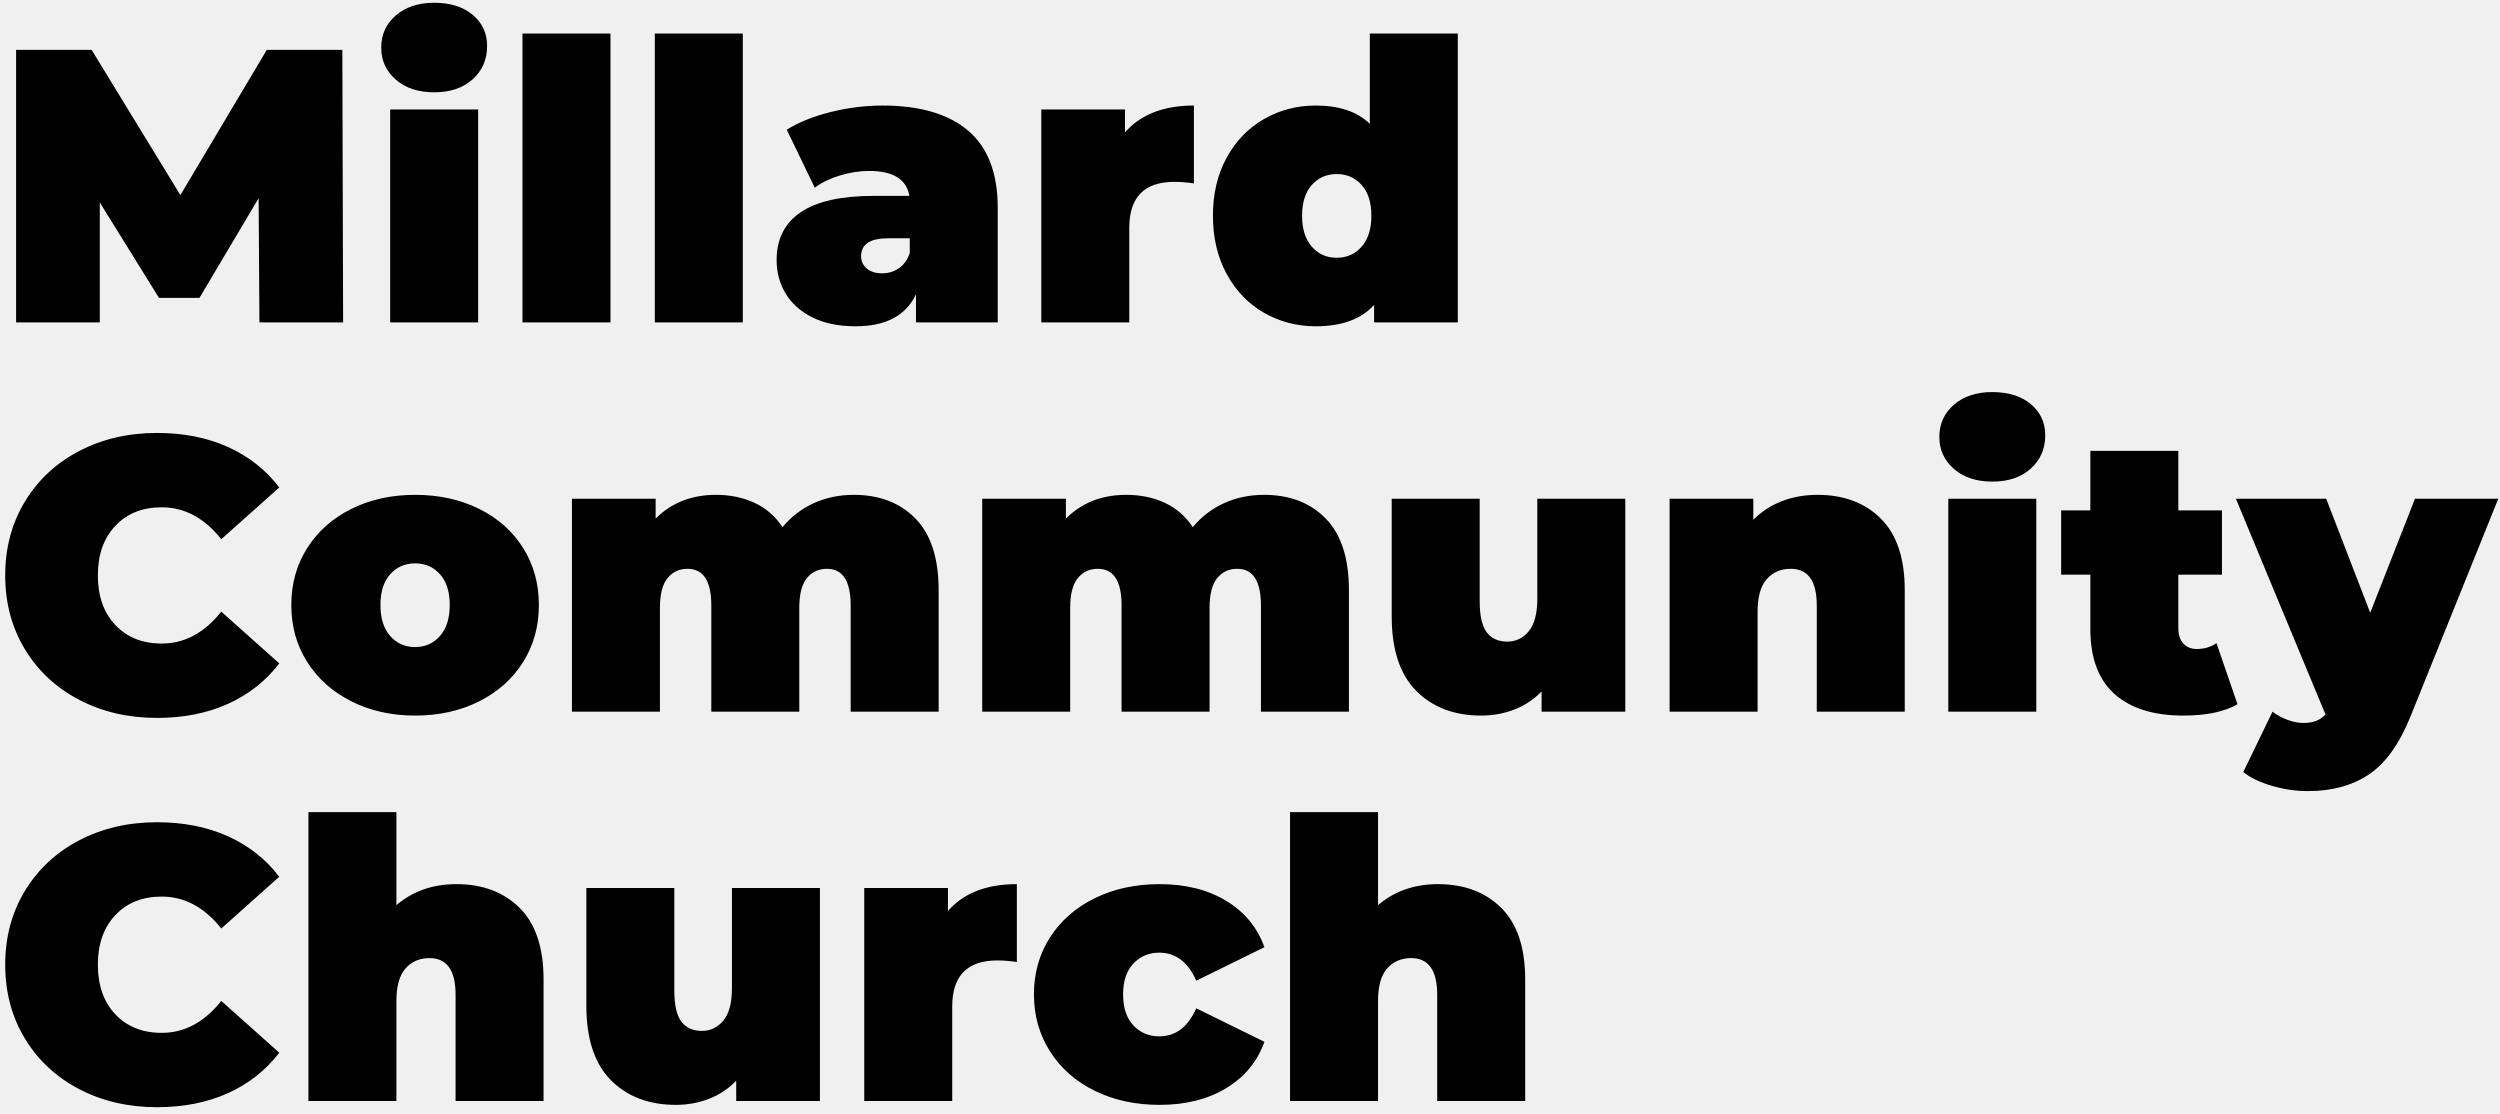
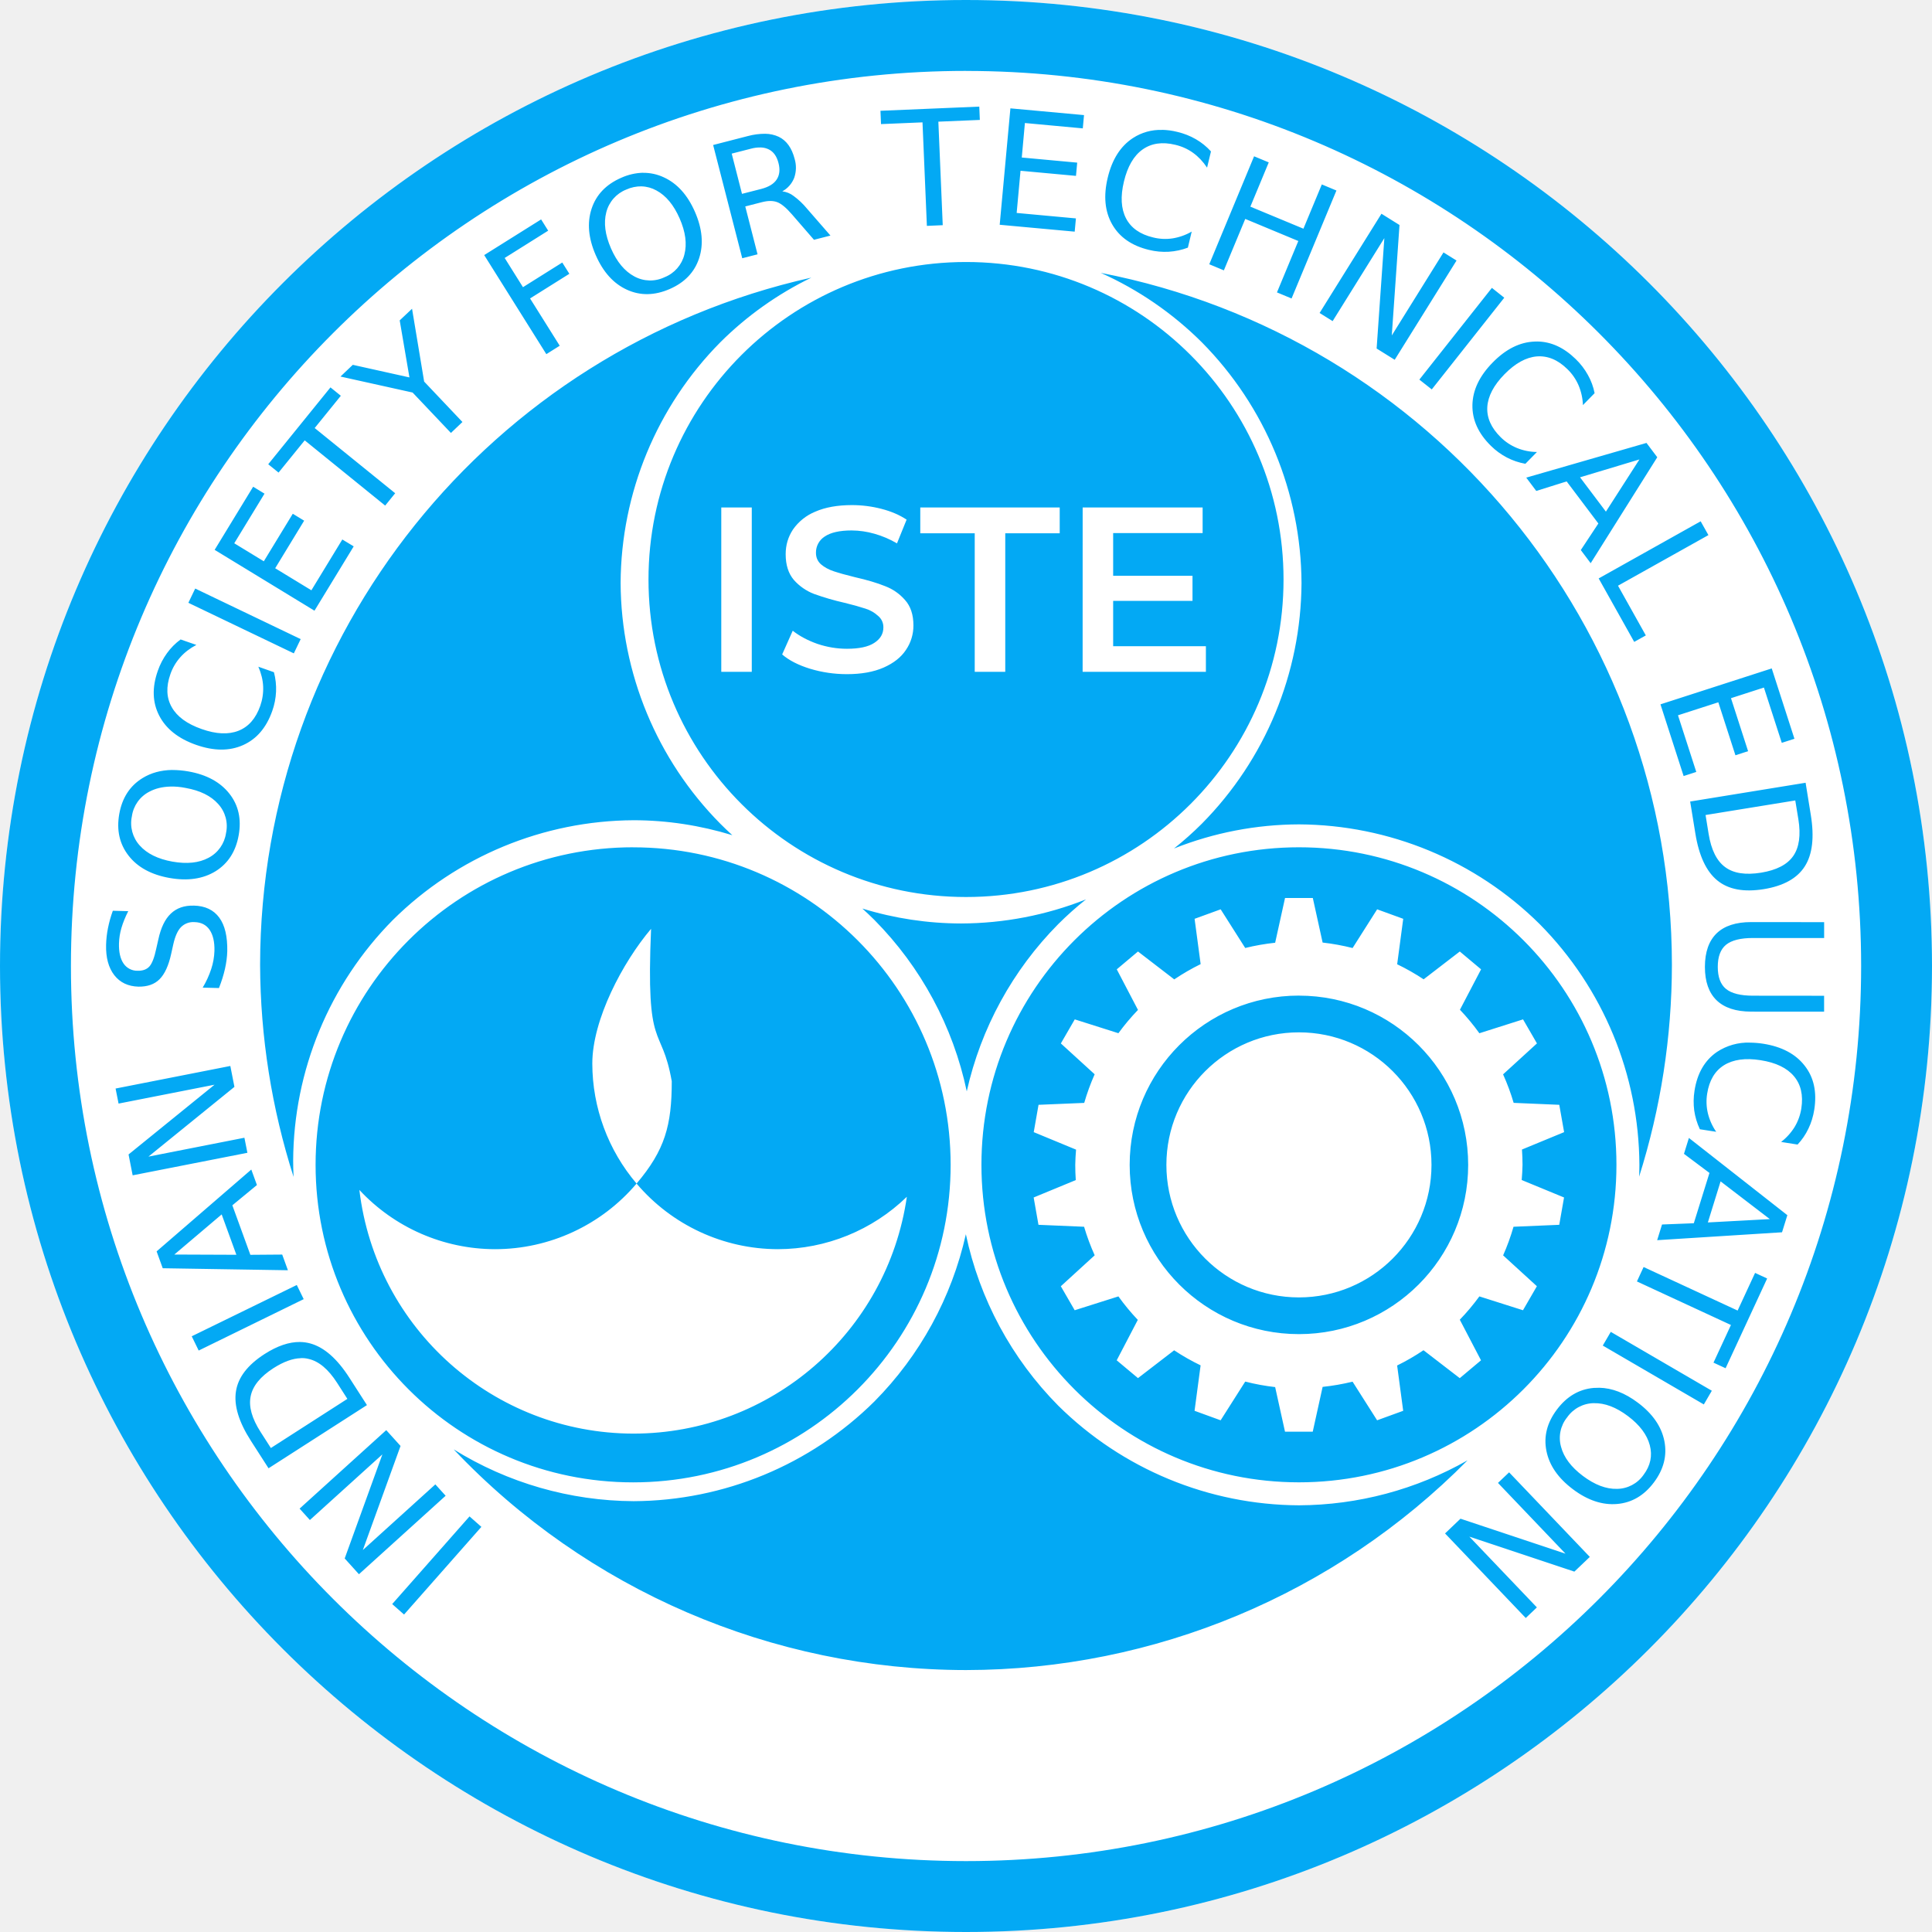
- <svg xmlns="http://www.w3.org/2000/svg" width="411px" height="183px" viewBox="0 0 411 183" version="1.1">
-   <g id="Elements" stroke="none" stroke-width="1" fill="none" fill-rule="evenodd">
-     <path d="M16.408,53 L16.408,33.288 L26.136,48.968 L32.792,48.968 L42.52,32.584 L42.648,53 L56.408,53 L56.28,8.2 L43.864,8.2 L29.656,32.072 L15.064,8.2 L2.648,8.2 L2.648,53 L16.408,53 Z M71.377,15.176 C74.022,15.176 76.134,14.461 77.713,13.032 C79.292,11.603 80.081,9.779 80.081,7.56 C80.081,5.469 79.292,3.763 77.713,2.44 C76.134,1.117 74.022,0.456 71.377,0.456 C68.774,0.456 66.673,1.149 65.073,2.536 C63.473,3.923 62.673,5.683 62.673,7.816 C62.673,9.949 63.473,11.709 65.073,13.096 C66.673,14.483 68.774,15.176 71.377,15.176 Z M78.609,53 L78.609,17.992 L64.145,17.992 L64.145,53 L78.609,53 Z M100.362,53 L100.362,5.512 L85.898,5.512 L85.898,53 L100.362,53 Z M122.115,53 L122.115,5.512 L107.651,5.512 L107.651,53 L122.115,53 Z M140.668,53.64 C145.617,53.64 148.924,51.891 150.588,48.392 L150.588,48.392 L150.588,53 L164.028,53 L164.028,34.184 C164.028,28.467 162.406,24.232 159.164,21.48 C155.921,18.728 151.228,17.352 145.084,17.352 C142.268,17.352 139.441,17.704 136.604,18.408 C133.766,19.112 131.345,20.083 129.34,21.32 L129.34,21.32 L133.948,30.856 C135.1,30.003 136.486,29.331 138.108,28.84 C139.729,28.349 141.329,28.104 142.908,28.104 C146.833,28.104 149.03,29.469 149.5,32.2 L149.5,32.2 L143.676,32.2 C138.3,32.2 134.289,33.096 131.644,34.888 C128.998,36.68 127.676,39.304 127.676,42.76 C127.676,44.808 128.177,46.653 129.18,48.296 C130.182,49.939 131.654,51.24 133.596,52.2 C135.537,53.16 137.894,53.64 140.668,53.64 Z M145.02,44.936 C143.953,44.936 143.11,44.669 142.492,44.136 C141.873,43.603 141.564,42.931 141.564,42.12 C141.564,40.157 143.036,39.176 145.98,39.176 L145.98,39.176 L149.564,39.176 L149.564,41.608 C149.18,42.717 148.582,43.549 147.772,44.104 C146.961,44.659 146.044,44.936 145.02,44.936 Z M185.652,53 L185.652,37.448 C185.652,32.413 188.127,29.896 193.076,29.896 C194.058,29.896 195.124,29.981 196.276,30.152 L196.276,30.152 L196.276,17.352 C191.284,17.352 187.508,18.824 184.948,21.768 L184.948,21.768 L184.948,17.992 L171.188,17.992 L171.188,53 L185.652,53 Z M216.301,53.64 C220.611,53.64 223.811,52.467 225.901,50.12 L225.901,50.12 L225.901,53 L239.661,53 L239.661,5.512 L225.197,5.512 L225.197,20.36 C223.149,18.355 220.184,17.352 216.301,17.352 C213.229,17.352 210.403,18.088 207.821,19.56 C205.24,21.032 203.192,23.144 201.677,25.896 C200.163,28.648 199.405,31.837 199.405,35.464 C199.405,39.091 200.163,42.291 201.677,45.064 C203.192,47.837 205.24,49.96 207.821,51.432 C210.403,52.904 213.229,53.64 216.301,53.64 Z M219.757,42.376 C218.093,42.376 216.728,41.768 215.661,40.552 C214.595,39.336 214.061,37.64 214.061,35.464 C214.061,33.288 214.595,31.603 215.661,30.408 C216.728,29.213 218.093,28.616 219.757,28.616 C221.421,28.616 222.787,29.213 223.853,30.408 C224.92,31.603 225.453,33.288 225.453,35.464 C225.453,37.64 224.92,39.336 223.853,40.552 C222.787,41.768 221.421,42.376 219.757,42.376 Z M25.816,118.024 C30.168,118.024 34.051,117.256 37.464,115.72 C40.877,114.184 43.693,111.965 45.912,109.064 L45.912,109.064 L36.376,100.552 C33.603,104.051 30.339,105.8 26.584,105.8 C23.427,105.8 20.888,104.787 18.968,102.76 C17.048,100.733 16.088,98.013 16.088,94.6 C16.088,91.187 17.048,88.467 18.968,86.44 C20.888,84.413 23.427,83.4 26.584,83.4 C30.339,83.4 33.603,85.149 36.376,88.648 L36.376,88.648 L45.912,80.136 C43.693,77.235 40.877,75.016 37.464,73.48 C34.051,71.944 30.168,71.176 25.816,71.176 C21.08,71.176 16.813,72.168 13.016,74.152 C9.219,76.136 6.243,78.909 4.088,82.472 C1.933,86.035 0.856,90.077 0.856,94.6 C0.856,99.123 1.933,103.165 4.088,106.728 C6.243,110.291 9.219,113.064 13.016,115.048 C16.813,117.032 21.08,118.024 25.816,118.024 Z M68.241,117.64 C72.166,117.64 75.676,116.861 78.769,115.304 C81.862,113.747 84.273,111.592 86.001,108.84 C87.729,106.088 88.593,102.963 88.593,99.464 C88.593,95.965 87.729,92.84 86.001,90.088 C84.273,87.336 81.862,85.192 78.769,83.656 C75.676,82.12 72.166,81.352 68.241,81.352 C64.358,81.352 60.87,82.12 57.777,83.656 C54.684,85.192 52.262,87.336 50.513,90.088 C48.764,92.84 47.889,95.965 47.889,99.464 C47.889,102.963 48.764,106.088 50.513,108.84 C52.262,111.592 54.684,113.747 57.777,115.304 C60.87,116.861 64.358,117.64 68.241,117.64 Z M68.241,106.376 C66.577,106.376 65.212,105.768 64.145,104.552 C63.078,103.336 62.545,101.64 62.545,99.464 C62.545,97.288 63.078,95.603 64.145,94.408 C65.212,93.213 66.577,92.616 68.241,92.616 C69.905,92.616 71.27,93.213 72.337,94.408 C73.404,95.603 73.937,97.288 73.937,99.464 C73.937,101.64 73.404,103.336 72.337,104.552 C71.27,105.768 69.905,106.376 68.241,106.376 Z M108.49,117 L108.49,99.912 C108.49,97.693 108.906,96.072 109.738,95.048 C110.57,94.024 111.668,93.512 113.034,93.512 C115.636,93.512 116.938,95.517 116.938,99.528 L116.938,99.528 L116.938,117 L131.402,117 L131.402,99.912 C131.402,97.693 131.818,96.072 132.65,95.048 C133.482,94.024 134.58,93.512 135.946,93.512 C138.548,93.512 139.85,95.517 139.85,99.528 L139.85,99.528 L139.85,117 L154.314,117 L154.314,97.032 C154.314,91.784 153.044,87.859 150.506,85.256 C147.967,82.653 144.586,81.352 140.362,81.352 C137.972,81.352 135.775,81.811 133.77,82.728 C131.764,83.645 130.058,84.957 128.65,86.664 C127.455,84.872 125.919,83.539 124.042,82.664 C122.164,81.789 120.052,81.352 117.706,81.352 C113.695,81.352 110.388,82.653 107.786,85.256 L107.786,85.256 L107.786,81.992 L94.026,81.992 L94.026,117 L108.49,117 Z M175.939,117 L175.939,99.912 C175.939,97.693 176.355,96.072 177.187,95.048 C178.019,94.024 179.117,93.512 180.483,93.512 C183.085,93.512 184.387,95.517 184.387,99.528 L184.387,99.528 L184.387,117 L198.851,117 L198.851,99.912 C198.851,97.693 199.267,96.072 200.099,95.048 C200.931,94.024 202.029,93.512 203.395,93.512 C205.997,93.512 207.299,95.517 207.299,99.528 L207.299,99.528 L207.299,117 L221.763,117 L221.763,97.032 C221.763,91.784 220.493,87.859 217.955,85.256 C215.416,82.653 212.035,81.352 207.811,81.352 C205.421,81.352 203.224,81.811 201.219,82.728 C199.213,83.645 197.507,84.957 196.099,86.664 C194.904,84.872 193.368,83.539 191.491,82.664 C189.613,81.789 187.501,81.352 185.155,81.352 C181.144,81.352 177.837,82.653 175.235,85.256 L175.235,85.256 L175.235,81.992 L161.475,81.992 L161.475,117 L175.939,117 Z M243.516,117.64 C245.436,117.64 247.249,117.309 248.956,116.648 C250.662,115.987 252.156,114.995 253.436,113.672 L253.436,113.672 L253.436,117 L267.196,117 L267.196,81.992 L252.732,81.992 L252.732,98.44 C252.732,100.872 252.262,102.653 251.324,103.784 C250.385,104.915 249.212,105.48 247.804,105.48 C246.31,105.48 245.18,104.968 244.412,103.944 C243.644,102.92 243.26,101.213 243.26,98.824 L243.26,98.824 L243.26,81.992 L228.796,81.992 L228.796,101.32 C228.796,106.781 230.14,110.867 232.828,113.576 C235.516,116.285 239.078,117.64 243.516,117.64 Z M288.948,117 L288.948,100.552 C288.948,98.12 289.45,96.339 290.452,95.208 C291.455,94.077 292.767,93.512 294.388,93.512 C297.247,93.512 298.676,95.517 298.676,99.528 L298.676,99.528 L298.676,117 L313.14,117 L313.14,97.032 C313.14,91.784 311.828,87.859 309.204,85.256 C306.58,82.653 303.114,81.352 298.804,81.352 C296.714,81.352 294.772,81.693 292.98,82.376 C291.188,83.059 289.61,84.083 288.244,85.448 L288.244,85.448 L288.244,81.992 L274.484,81.992 L274.484,117 L288.948,117 Z M327.533,79.176 C330.179,79.176 332.291,78.461 333.869,77.032 C335.448,75.603 336.237,73.779 336.237,71.56 C336.237,69.469 335.448,67.763 333.869,66.44 C332.291,65.117 330.179,64.456 327.533,64.456 C324.931,64.456 322.829,65.149 321.229,66.536 C319.629,67.923 318.829,69.683 318.829,71.816 C318.829,73.949 319.629,75.709 321.229,77.096 C322.829,78.483 324.931,79.176 327.533,79.176 Z M334.765,117 L334.765,81.992 L320.301,81.992 L320.301,117 L334.765,117 Z M358.95,117.64 C362.705,117.64 365.67,117.021 367.846,115.784 L367.846,115.784 L364.39,105.736 C363.452,106.376 362.364,106.696 361.126,106.696 C360.23,106.696 359.505,106.397 358.95,105.8 C358.396,105.203 358.118,104.371 358.118,103.304 L358.118,103.304 L358.118,94.472 L365.286,94.472 L365.286,83.912 L358.118,83.912 L358.118,74.12 L343.654,74.12 L343.654,83.912 L338.854,83.912 L338.854,94.472 L343.654,94.472 L343.654,103.432 C343.654,108.168 344.977,111.72 347.622,114.088 C350.268,116.456 354.044,117.64 358.95,117.64 Z M379.423,130.056 C383.391,130.056 386.74,129.139 389.471,127.304 C392.202,125.469 394.484,122.269 396.319,117.704 L396.319,117.704 L410.719,81.992 L397.023,81.992 L389.663,100.744 L382.431,81.992 L367.583,81.992 L382.303,117.448 C381.492,118.387 380.298,118.856 378.719,118.856 C377.866,118.856 376.98,118.685 376.063,118.344 C375.146,118.003 374.324,117.555 373.599,117 L373.599,117 L368.799,126.92 C369.951,127.859 371.519,128.616 373.503,129.192 C375.487,129.768 377.46,130.056 379.423,130.056 Z M25.816,182.024 C30.168,182.024 34.051,181.256 37.464,179.72 C40.877,178.184 43.693,175.965 45.912,173.064 L45.912,173.064 L36.376,164.552 C33.603,168.051 30.339,169.8 26.584,169.8 C23.427,169.8 20.888,168.787 18.968,166.76 C17.048,164.733 16.088,162.013 16.088,158.6 C16.088,155.187 17.048,152.467 18.968,150.44 C20.888,148.413 23.427,147.4 26.584,147.4 C30.339,147.4 33.603,149.149 36.376,152.648 L36.376,152.648 L45.912,144.136 C43.693,141.235 40.877,139.016 37.464,137.48 C34.051,135.944 30.168,135.176 25.816,135.176 C21.08,135.176 16.813,136.168 13.016,138.152 C9.219,140.136 6.243,142.909 4.088,146.472 C1.933,150.035 0.856,154.077 0.856,158.6 C0.856,163.123 1.933,167.165 4.088,170.728 C6.243,174.291 9.219,177.064 13.016,179.048 C16.813,181.032 21.08,182.024 25.816,182.024 Z M65.169,181 L65.169,164.552 C65.169,162.12 65.67,160.339 66.673,159.208 C67.676,158.077 68.988,157.512 70.609,157.512 C73.468,157.512 74.897,159.517 74.897,163.528 L74.897,163.528 L74.897,181 L89.361,181 L89.361,161.032 C89.361,155.784 88.049,151.859 85.425,149.256 C82.801,146.653 79.334,145.352 75.025,145.352 C71.142,145.352 67.857,146.504 65.169,148.808 L65.169,148.808 L65.169,133.512 L50.705,133.512 L50.705,181 L65.169,181 Z M111.114,181.64 C113.034,181.64 114.847,181.309 116.554,180.648 C118.26,179.987 119.754,178.995 121.034,177.672 L121.034,177.672 L121.034,181 L134.794,181 L134.794,145.992 L120.33,145.992 L120.33,162.44 C120.33,164.872 119.86,166.653 118.922,167.784 C117.983,168.915 116.81,169.48 115.402,169.48 C113.908,169.48 112.778,168.968 112.01,167.944 C111.242,166.92 110.858,165.213 110.858,162.824 L110.858,162.824 L110.858,145.992 L96.394,145.992 L96.394,165.32 C96.394,170.781 97.738,174.867 100.426,177.576 C103.114,180.285 106.676,181.64 111.114,181.64 Z M156.547,181 L156.547,165.448 C156.547,160.413 159.021,157.896 163.971,157.896 C164.952,157.896 166.019,157.981 167.171,158.152 L167.171,158.152 L167.171,145.352 C162.179,145.352 158.403,146.824 155.843,149.768 L155.843,149.768 L155.843,145.992 L142.083,145.992 L142.083,181 L156.547,181 Z M190.652,181.64 C194.918,181.64 198.566,180.723 201.596,178.888 C204.625,177.053 206.716,174.515 207.868,171.272 L207.868,171.272 L196.668,165.768 C195.302,168.84 193.276,170.376 190.588,170.376 C188.881,170.376 187.462,169.779 186.332,168.584 C185.201,167.389 184.636,165.683 184.636,163.464 C184.636,161.288 185.201,159.603 186.332,158.408 C187.462,157.213 188.881,156.616 190.588,156.616 C193.276,156.616 195.302,158.152 196.668,161.224 L196.668,161.224 L207.868,155.72 C206.716,152.477 204.625,149.939 201.596,148.104 C198.566,146.269 194.918,145.352 190.652,145.352 C186.684,145.352 183.132,146.12 179.996,147.656 C176.86,149.192 174.406,151.336 172.636,154.088 C170.865,156.84 169.98,159.965 169.98,163.464 C169.98,166.963 170.865,170.099 172.636,172.872 C174.406,175.645 176.86,177.8 179.996,179.336 C183.132,180.872 186.684,181.64 190.652,181.64 Z M226.548,181 L226.548,164.552 C226.548,162.12 227.05,160.339 228.052,159.208 C229.055,158.077 230.367,157.512 231.988,157.512 C234.847,157.512 236.276,159.517 236.276,163.528 L236.276,163.528 L236.276,181 L250.74,181 L250.74,161.032 C250.74,155.784 249.428,151.859 246.804,149.256 C244.18,146.653 240.714,145.352 236.404,145.352 C232.522,145.352 229.236,146.504 226.548,148.808 L226.548,148.808 L226.548,133.512 L212.084,133.512 L212.084,181 L226.548,181 Z" id="MillardCommunityChurch" fill="#000000" fill-rule="nonzero" />
-   </g>
+ <svg xmlns="http://www.w3.org/2000/svg" width="210" height="210" viewBox="0 0 55.562 55.562">
+   <circle cx="27.781" cy="27.781" r="27.781" fill="#fff" paint-order="fill markers stroke" />
+   <path d="M27.782 0A27.781 27.781 0 0 0 0 27.782a27.781 27.781 0 0 0 27.781 27.78 27.781 27.781 0 0 0 27.781-27.78A27.781 27.781 0 0 0 27.782 0zm0 2.04a25.742 25.742 0 0 1 25.742 25.742A25.742 25.742 0 0 1 27.78 53.523 25.742 25.742 0 0 1 2.04 27.782 25.742 25.742 0 0 1 27.782 2.039zm.381 1.026l-2.842.12.016.383 1.193-.05.126 2.977.456-.02-.126-2.977 1.193-.05zm.895.05l-.308 3.348 2.157.198.035-.381-1.704-.157.111-1.213 1.595.147.035-.381-1.594-.147.09-.992 1.665.154.035-.382zm4.36.62a1.448 1.448 0 0 0-.836.234c-.357.233-.599.613-.725 1.139-.126.524-.084.972.128 1.344.212.37.565.616 1.06.734a1.911 1.911 0 0 0 .567.053 1.884 1.884 0 0 0 .55-.118l.11-.462a1.6 1.6 0 0 1-.552.196 1.432 1.432 0 0 1-.56-.028c-.375-.09-.633-.272-.777-.548-.143-.276-.164-.63-.06-1.06.104-.433.282-.74.535-.92.254-.18.568-.227.941-.136.19.045.361.122.512.231.153.11.287.252.403.426l.112-.466a1.777 1.777 0 0 0-.432-.35 1.944 1.944 0 0 0-.533-.211 1.949 1.949 0 0 0-.444-.06zm-11.412.111a1.887 1.887 0 0 0-.503.067l-.994.256.837 3.257.44-.113-.353-1.377.48-.123c.174-.045.32-.045.44 0 .12.046.261.164.425.354l.631.728.474-.121-.676-.776a2.11 2.11 0 0 0-.382-.362.656.656 0 0 0-.327-.134.756.756 0 0 0 .342-.388.88.88 0 0 0 .012-.548c-.081-.313-.233-.525-.456-.633a.938.938 0 0 0-.39-.087zm-.12.394a.54.54 0 0 1 .228.058c.134.068.225.197.274.388.05.19.032.35-.052.476-.082.125-.23.215-.442.27l-.555.142-.296-1.157.554-.142a.982.982 0 0 1 .288-.035zm14.18.254L34.777 7.6l.42.175.615-1.479 1.526.635-.614 1.478.42.175 1.29-3.105-.42-.175-.529 1.273-1.526-.634.529-1.273zm-17.573.473a1.63 1.63 0 0 0-.63.146c-.434.19-.717.486-.85.89-.132.402-.093.847.12 1.334.213.487.512.818.897.994.386.176.796.169 1.23-.02.431-.188.714-.484.846-.886.132-.403.092-.847-.12-1.333-.213-.487-.512-.818-.897-.994a1.365 1.365 0 0 0-.596-.129zm-.039.392a.933.933 0 0 1 .423.117c.276.148.499.417.669.806.17.388.215.734.136 1.037a.941.941 0 0 1-.57.652.951.951 0 0 1-.87-.023c-.277-.148-.5-.416-.67-.804-.17-.39-.215-.736-.136-1.04a.954.954 0 0 1 .574-.653 1.03 1.03 0 0 1 .444-.093zm21.275.787L37.95 9.001l.375.234 1.487-2.387-.222 3.175.52.324 1.778-2.854-.375-.234-1.487 2.388.222-3.176zm-24.167.163l-1.637 1.026 1.787 2.849.385-.242-.853-1.36 1.13-.709-.204-.324-1.13.709-.526-.84 1.251-.785zm12.22 1.225a9.131 9.131 0 0 0-9.132 9.132 9.131 9.131 0 0 0 9.132 9.13 9.131 9.131 0 0 0 9.131-9.13 9.131 9.131 0 0 0-9.131-9.132zm3.87.31a9.786 9.786 0 0 1 2.91 1.998 9.909 9.909 0 0 1 2.868 6.923 9.91 9.91 0 0 1-2.867 6.923 9.5 9.5 0 0 1-.8.713 9.8 9.8 0 0 1 3.593-.694 9.909 9.909 0 0 1 6.923 2.868 9.908 9.908 0 0 1 2.868 6.923c0 .113-.003.227-.008.34a20.301 20.28 0 0 0 .943-6.092A20.301 20.28 0 0 0 31.65 7.846zm-8.323.14A20.301 20.28 0 0 0 7.48 27.748a20.301 20.28 0 0 0 .963 6.098 9.216 9.216 0 0 1-.012-.466 9.908 9.908 0 0 1 2.868-6.923 9.909 9.909 0 0 1 6.923-2.868c.961 0 1.92.149 2.839.43a9.382 9.382 0 0 1-.345-.329 9.91 9.91 0 0 1-2.868-6.924 9.908 9.908 0 0 1 2.868-6.923 9.753 9.753 0 0 1 2.612-1.856zm19.576.294l-2.086 2.638.357.282 2.085-2.637zm-31.055.6l-.355.335.28 1.64-1.629-.362-.354.337 2.074.46 1.102 1.162.331-.315-1.101-1.162zm32.362.942c-.028 0-.053 0-.08.002-.426.016-.829.218-1.207.605-.377.385-.571.79-.58 1.219-.008.427.169.818.532 1.175a1.918 1.918 0 0 0 .46.336c.165.086.342.146.531.18l.333-.339a1.568 1.568 0 0 1-.575-.115 1.442 1.442 0 0 1-.468-.31c-.274-.27-.403-.56-.385-.87.02-.311.184-.625.494-.941.311-.317.622-.488.932-.513.31-.023.603.096.877.366a1.442 1.442 0 0 1 .32.462 1.6 1.6 0 0 1 .127.572l.336-.343a1.736 1.736 0 0 0-.192-.522 1.938 1.938 0 0 0-.348-.455c-.341-.334-.71-.504-1.107-.509zm-34.708 1.32l-1.79 2.21.297.24.752-.927 2.314 1.876.288-.355L9.05 12.31l.752-.928zm37.847 1.597l-3.458.998.288.383.874-.274.912 1.21-.505.764.284.378 1.915-3.047zm-.203.475l-.964 1.501-.744-.987zm-39.868.785l-1.107 1.815 2.871 1.75 1.128-1.85-.327-.198-.89 1.461-1.041-.634.833-1.368-.327-.199-.833 1.367-.85-.518.87-1.427zm17.22.528c.288 0 .571.036.85.108.28.072.52.176.723.31l-.277.683a2.713 2.713 0 0 0-.648-.277 2.418 2.418 0 0 0-.655-.095c-.347 0-.606.059-.777.176a.543.543 0 0 0-.25.466c0 .135.048.245.142.33.1.086.223.154.372.203.149.05.35.106.607.169.352.08.64.166.865.257.225.085.416.218.574.398.162.18.243.423.243.73a1.231 1.231 0 0 1-.216.708c-.14.212-.354.38-.642.507-.288.126-.639.189-1.053.189-.365 0-.718-.052-1.06-.155-.338-.104-.606-.241-.804-.412l.304-.682c.194.153.43.279.709.378.283.095.567.141.85.141.352 0 .613-.056.784-.168.176-.113.264-.261.264-.446a.416.416 0 0 0-.15-.33.954.954 0 0 0-.364-.21 8.4 8.4 0 0 0-.607-.169 7.376 7.376 0 0 1-.878-.256 1.485 1.485 0 0 1-.574-.399c-.158-.184-.237-.432-.237-.742 0-.262.07-.498.21-.71a1.45 1.45 0 0 1 .641-.513c.288-.126.64-.189 1.053-.189zm-3.757.068h.877v4.726h-.877zm5.723 0h4.01v.742H28.91v3.984h-.878v-3.984h-1.566zm4.67 0h3.45v.736h-2.573v1.229h2.282v.722h-2.282v1.303h2.667v.736h-3.545zm17.773.398l-2.933 1.643 1.022 1.825.334-.186-.8-1.43 2.6-1.455zM5.614 16.926l-.197.41L8.45 18.79l.197-.41zm-.42 1.464a1.77 1.77 0 0 0-.391.394 1.932 1.932 0 0 0-.265.509c-.169.48-.155.91.042 1.29.196.379.55.659 1.059.838.509.179.959.182 1.35.008.39-.174.67-.5.84-.98a1.914 1.914 0 0 0 .11-.558 1.857 1.857 0 0 0-.061-.559l-.448-.158c.083.192.13.382.138.57a1.496 1.496 0 0 1-.083.555c-.128.363-.336.602-.625.716-.29.115-.644.099-1.062-.049-.419-.147-.705-.356-.858-.627-.155-.27-.168-.587-.04-.95a1.441 1.441 0 0 1 .283-.485c.124-.141.279-.26.464-.357zm45.759.833l-3.2 1.033.666 2.062.364-.118-.526-1.629 1.16-.374.492 1.524.364-.118-.492-1.524.947-.306.514 1.59.364-.117zm-45.998 2.92c-.325.004-.61.082-.858.235-.362.223-.584.566-.667 1.03-.083.466.008.866.268 1.2.26.334.653.548 1.176.641.523.093.965.028 1.325-.193.36-.224.582-.569.665-1.034.083-.464-.004-.863-.266-1.196-.263-.334-.655-.547-1.176-.64a2.664 2.664 0 0 0-.467-.042zm46.972.368l-3.32.54.15.922c.104.64.315 1.09.632 1.348.318.26.763.342 1.335.25.569-.093.962-.312 1.18-.656.22-.344.277-.838.172-1.481zm-47.03.109a1.996 1.996 0 0 1 .44.04c.417.074.73.228.938.462a.941.941 0 0 1 .225.837.954.954 0 0 1-.502.71c-.276.148-.623.184-1.04.11-.418-.075-.731-.23-.94-.464a.953.953 0 0 1-.225-.84.94.94 0 0 1 .502-.707c.172-.092.373-.141.601-.147zm46.733.4l.089.542c.074.458.023.81-.148 1.056-.172.247-.48.406-.924.479-.448.072-.793.02-1.035-.161-.242-.178-.4-.497-.474-.954l-.088-.543zm-33.422 1.347A9.131 9.131 0 0 0 9.076 33.5a9.131 9.131 0 0 0 9.132 9.131 9.131 9.131 0 0 0 9.131-9.131 9.131 9.131 0 0 0-9.131-9.132zm19.148 0a9.131 9.131 0 0 0-9.131 9.132 9.131 9.131 0 0 0 9.13 9.131 9.131 9.131 0 0 0 9.132-9.131 9.131 9.131 0 0 0-9.131-9.132zm-.4 1.458h.799l.282 1.282a6.43 6.43 0 0 1 .862.157l.706-1.113.75.273-.174 1.307a6.43 6.43 0 0 1 .761.433l1.04-.8.612.513-.608 1.162a6.43 6.43 0 0 1 .559.676l1.256-.399.4.691-.974.89a6.43 6.43 0 0 1 .304.82l1.312.056.139.786-1.212.5a6.43 6.43 0 0 1 .016.44 6.43 6.43 0 0 1-.024.437l1.218.502-.138.786-1.315.056a6.43 6.43 0 0 1-.299.823l.971.887-.4.691-1.254-.398a6.43 6.43 0 0 1-.563.67l.61 1.168-.611.513-1.043-.803a6.43 6.43 0 0 1-.758.439l.174 1.303-.75.273-.706-1.111a6.43 6.43 0 0 1-.861.15l-.284 1.288h-.798l-.283-1.282a6.43 6.43 0 0 1-.861-.158l-.707 1.113-.75-.273.174-1.307a6.43 6.43 0 0 1-.761-.433l-1.04.8-.612-.512.607-1.163a6.43 6.43 0 0 1-.558-.675l-1.257.398-.399-.69.974-.89a6.43 6.43 0 0 1-.305-.821l-1.312-.056-.138-.786 1.211-.5a6.43 6.43 0 0 1-.015-.44 6.43 6.43 0 0 1 .023-.436l-1.217-.503.138-.786 1.314-.055a6.43 6.43 0 0 1 .3-.823l-.972-.887.4-.692 1.255.398a6.43 6.43 0 0 1 .563-.67l-.61-1.167.61-.513 1.043.802a6.43 6.43 0 0 1 .759-.439l-.174-1.303.75-.273.706 1.112a6.43 6.43 0 0 1 .861-.151zm-5.724.04a9.8 9.8 0 0 1-3.592.693 9.723 9.723 0 0 1-2.839-.429c.118.106.233.216.346.328a9.916 9.916 0 0 1 2.656 4.929 9.91 9.91 0 0 1 2.63-4.809 9.499 9.499 0 0 1 .8-.713zm-25.66.18c-.272-.008-.492.07-.658.228-.167.157-.287.404-.36.742l-.062.273c-.052.248-.117.417-.194.505-.078.087-.192.128-.34.125a.475.475 0 0 1-.406-.21c-.093-.138-.137-.33-.13-.578a1.746 1.746 0 0 1 .07-.442c.044-.152.11-.314.196-.484l-.443-.012a3.42 3.42 0 0 0-.14.5 2.818 2.818 0 0 0-.054.48c-.009.368.07.659.236.873.167.213.398.322.696.33.256.003.459-.066.606-.214.148-.149.26-.391.334-.73l.061-.275c.052-.23.126-.395.221-.493a.496.496 0 0 1 .39-.144c.19.004.334.078.433.222.098.144.145.345.139.605a1.862 1.862 0 0 1-.092.52 2.646 2.646 0 0 1-.246.537l.468.012c.075-.19.133-.375.173-.552.04-.18.062-.35.066-.508.007-.422-.067-.743-.23-.965-.163-.223-.408-.339-.734-.346zm44.79.473c-.44 0-.77.108-.994.324-.224.218-.336.539-.337.964 0 .423.112.743.335.96.224.217.555.326.993.327l2.1.001v-.457l-2.043-.002c-.36 0-.62-.065-.78-.196-.157-.13-.235-.342-.235-.633 0-.293.079-.504.237-.635.159-.13.419-.196.779-.195l2.043.001v-.457zm-31.638.194c-.155 3.624.296 2.695.595 4.384 0 1.264-.194 1.978-1.012 2.942a5.338 5.338 0 0 0 4.065 1.887 5.34 5.34 0 0 0 3.708-1.507 7.952 7.952 0 0 1-7.86 6.811 7.95 7.95 0 0 1-7.885-7.008 5.338 5.338 0 0 0 3.9 1.704c1.569 0 3.058-.69 4.072-1.887a5.338 5.338 0 0 1-1.273-3.45c0-1.265.873-2.912 1.69-3.876zm18.632 1.92a4.868 4.868 0 0 0-4.868 4.869 4.868 4.868 0 0 0 4.868 4.867 4.868 4.868 0 0 0 4.867-4.867 4.868 4.868 0 0 0-4.867-4.868zm0 1.057a3.812 3.812 0 0 1 3.812 3.812 3.812 3.812 0 0 1-3.812 3.811 3.812 3.812 0 0 1-3.812-3.811 3.812 3.812 0 0 1 3.812-3.812zm12.969.295a1.63 1.63 0 0 0-.947.268c-.352.242-.568.614-.646 1.117a1.979 1.979 0 0 0-.008.568c.027.185.08.365.162.539l.47.073a1.6 1.6 0 0 1-.24-.534 1.448 1.448 0 0 1-.02-.562c.059-.38.22-.652.483-.818.265-.165.616-.214 1.053-.145.44.069.759.222.959.46.201.238.272.547.213.927a1.466 1.466 0 0 1-.19.529 1.602 1.602 0 0 1-.392.435l.474.075a1.764 1.764 0 0 0 .313-.46c.081-.167.137-.35.168-.548.078-.503-.012-.923-.277-1.26-.262-.338-.66-.548-1.194-.632a2.636 2.636 0 0 0-.383-.031zm-43.701.672l-3.3.649.086.433 2.76-.543-2.473 2.006.118.6 3.3-.648-.086-.433-2.76.543 2.473-2.006zm41.947 2.07l-.142.457.733.549-.45 1.447-.914.036-.14.451 3.591-.227.153-.492zm-41.344.909l-2.723 2.353.176.485 3.6.058-.164-.451-.916.007-.518-1.424.707-.583zm42.255.34l1.416 1.085-1.782.096zm-43.107.95l.423 1.161-1.784-.007zm21.402.57a9.91 9.91 0 0 1-2.63 4.809 9.909 9.909 0 0 1-6.923 2.868 9.91 9.91 0 0 1-5.176-1.489 20.301 20.28 0 0 0 14.734 6.346 20.301 20.28 0 0 0 14.423-6.032 9.892 9.892 0 0 1-4.85 1.294 9.908 9.908 0 0 1-6.922-2.867 9.916 9.916 0 0 1-2.656-4.929zm19.491.943l-.192.415 2.704 1.252-.502 1.083.348.161 1.195-2.581-.347-.161-.502 1.083zm-38.733.517L5.514 38.43l.2.41 3.02-1.478zm37.789 1.348l-.23.394L49 40.39l.23-.394zm-37.698.291c-.313-.003-.652.112-1.018.347-.485.312-.76.669-.822 1.071-.064.403.08.88.432 1.428l.505.786 2.83-1.817-.505-.786c-.35-.546-.723-.874-1.117-.985a1.179 1.179 0 0 0-.305-.044zm.024.464a.774.774 0 0 1 .228.024c.293.067.565.296.816.686l.296.462-2.2 1.413-.297-.463c-.25-.39-.345-.732-.284-1.026.059-.295.277-.564.656-.808.287-.183.548-.28.785-.286zm37.342.853a2.133 2.133 0 0 0-.158.004c-.423.036-.776.245-1.06.623-.283.377-.384.773-.301 1.188.083.417.337.783.761 1.102.425.32.848.46 1.27.425.423-.036.776-.242 1.059-.619.284-.378.385-.776.302-1.193-.083-.415-.336-.782-.761-1.101-.372-.28-.743-.423-1.112-.43zm-.154.443c.314-.008.64.116.978.37.34.255.55.535.63.838.08.303.02.587-.178.851a.94.94 0 0 1-.766.405c-.313.008-.64-.117-.98-.372-.338-.255-.548-.533-.628-.836a.94.94 0 0 1 .175-.849.954.954 0 0 1 .77-.408zm-34.73.775l-2.492 2.257.296.328 2.085-1.888-1.084 2.993.41.454 2.493-2.257-.296-.327-2.085 1.888 1.084-2.993zM43.4 42.343l-.32.304 1.942 2.035-3.02-1.006-.444.424 2.321 2.432.32-.305-1.942-2.035 3.02 1.006.444-.423zM13.503 43.61l-2.224 2.521.341.301 2.224-2.521z" fill="#03a9f4" />
</svg>
